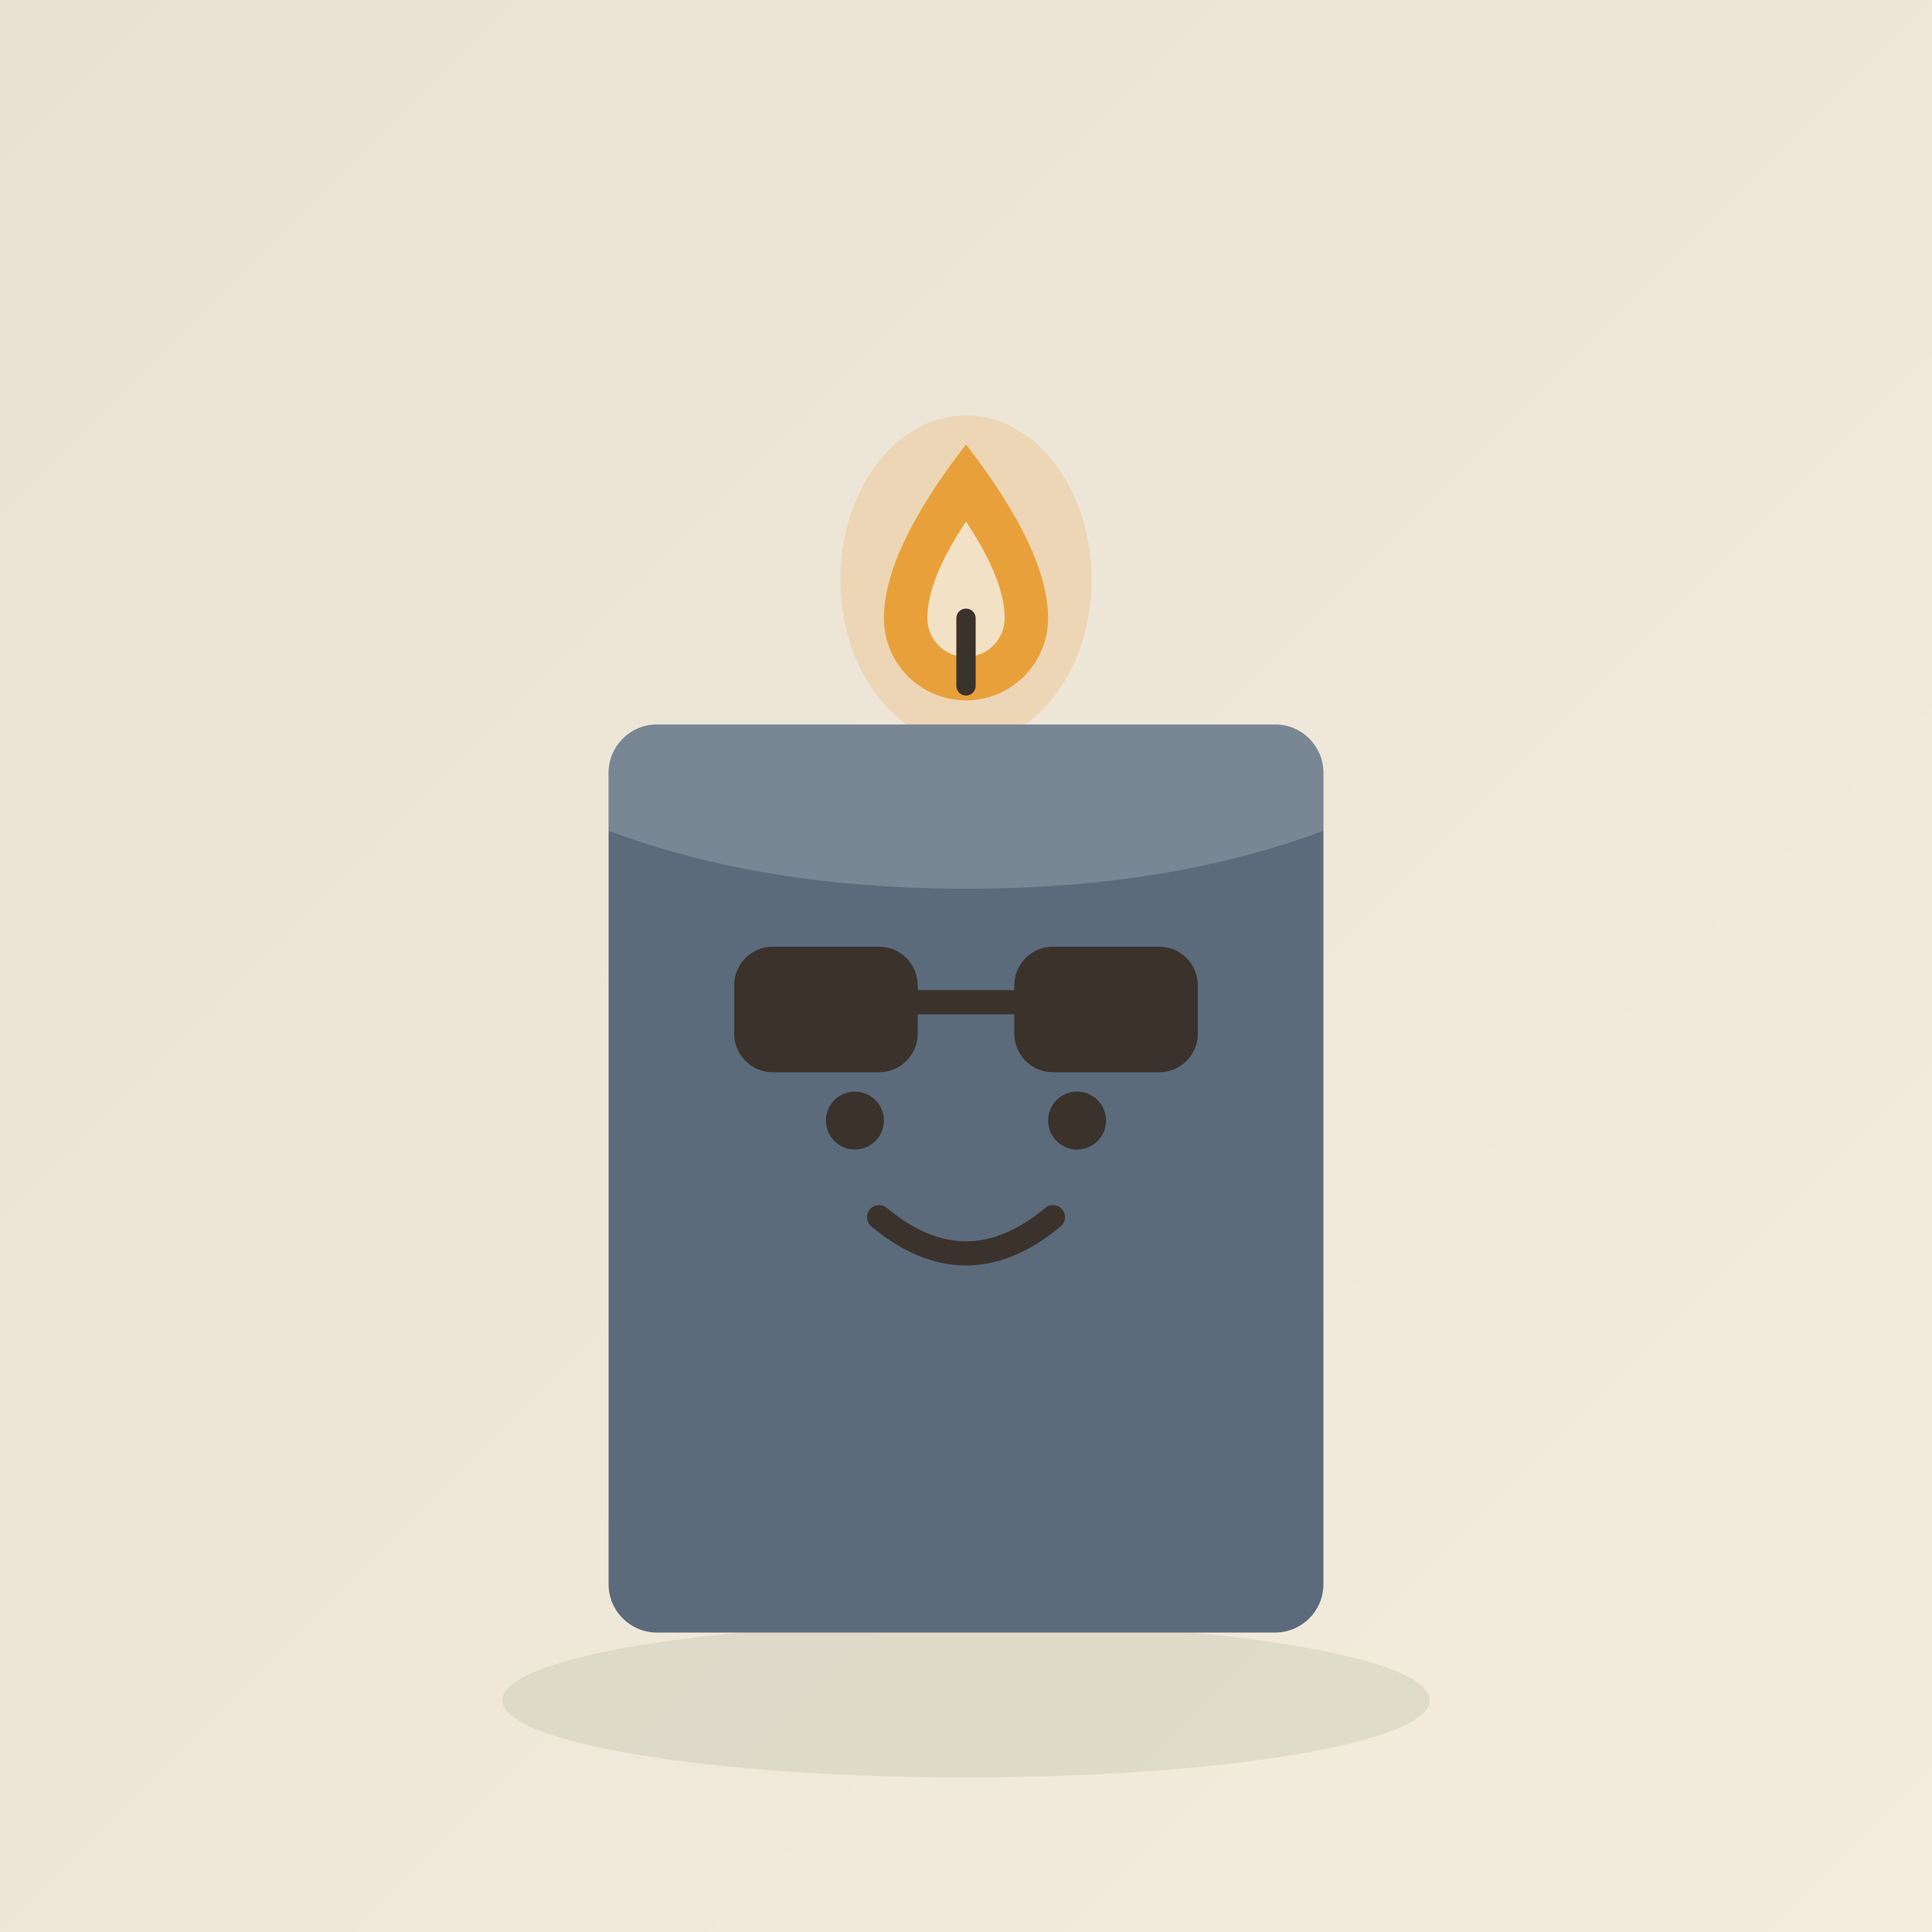
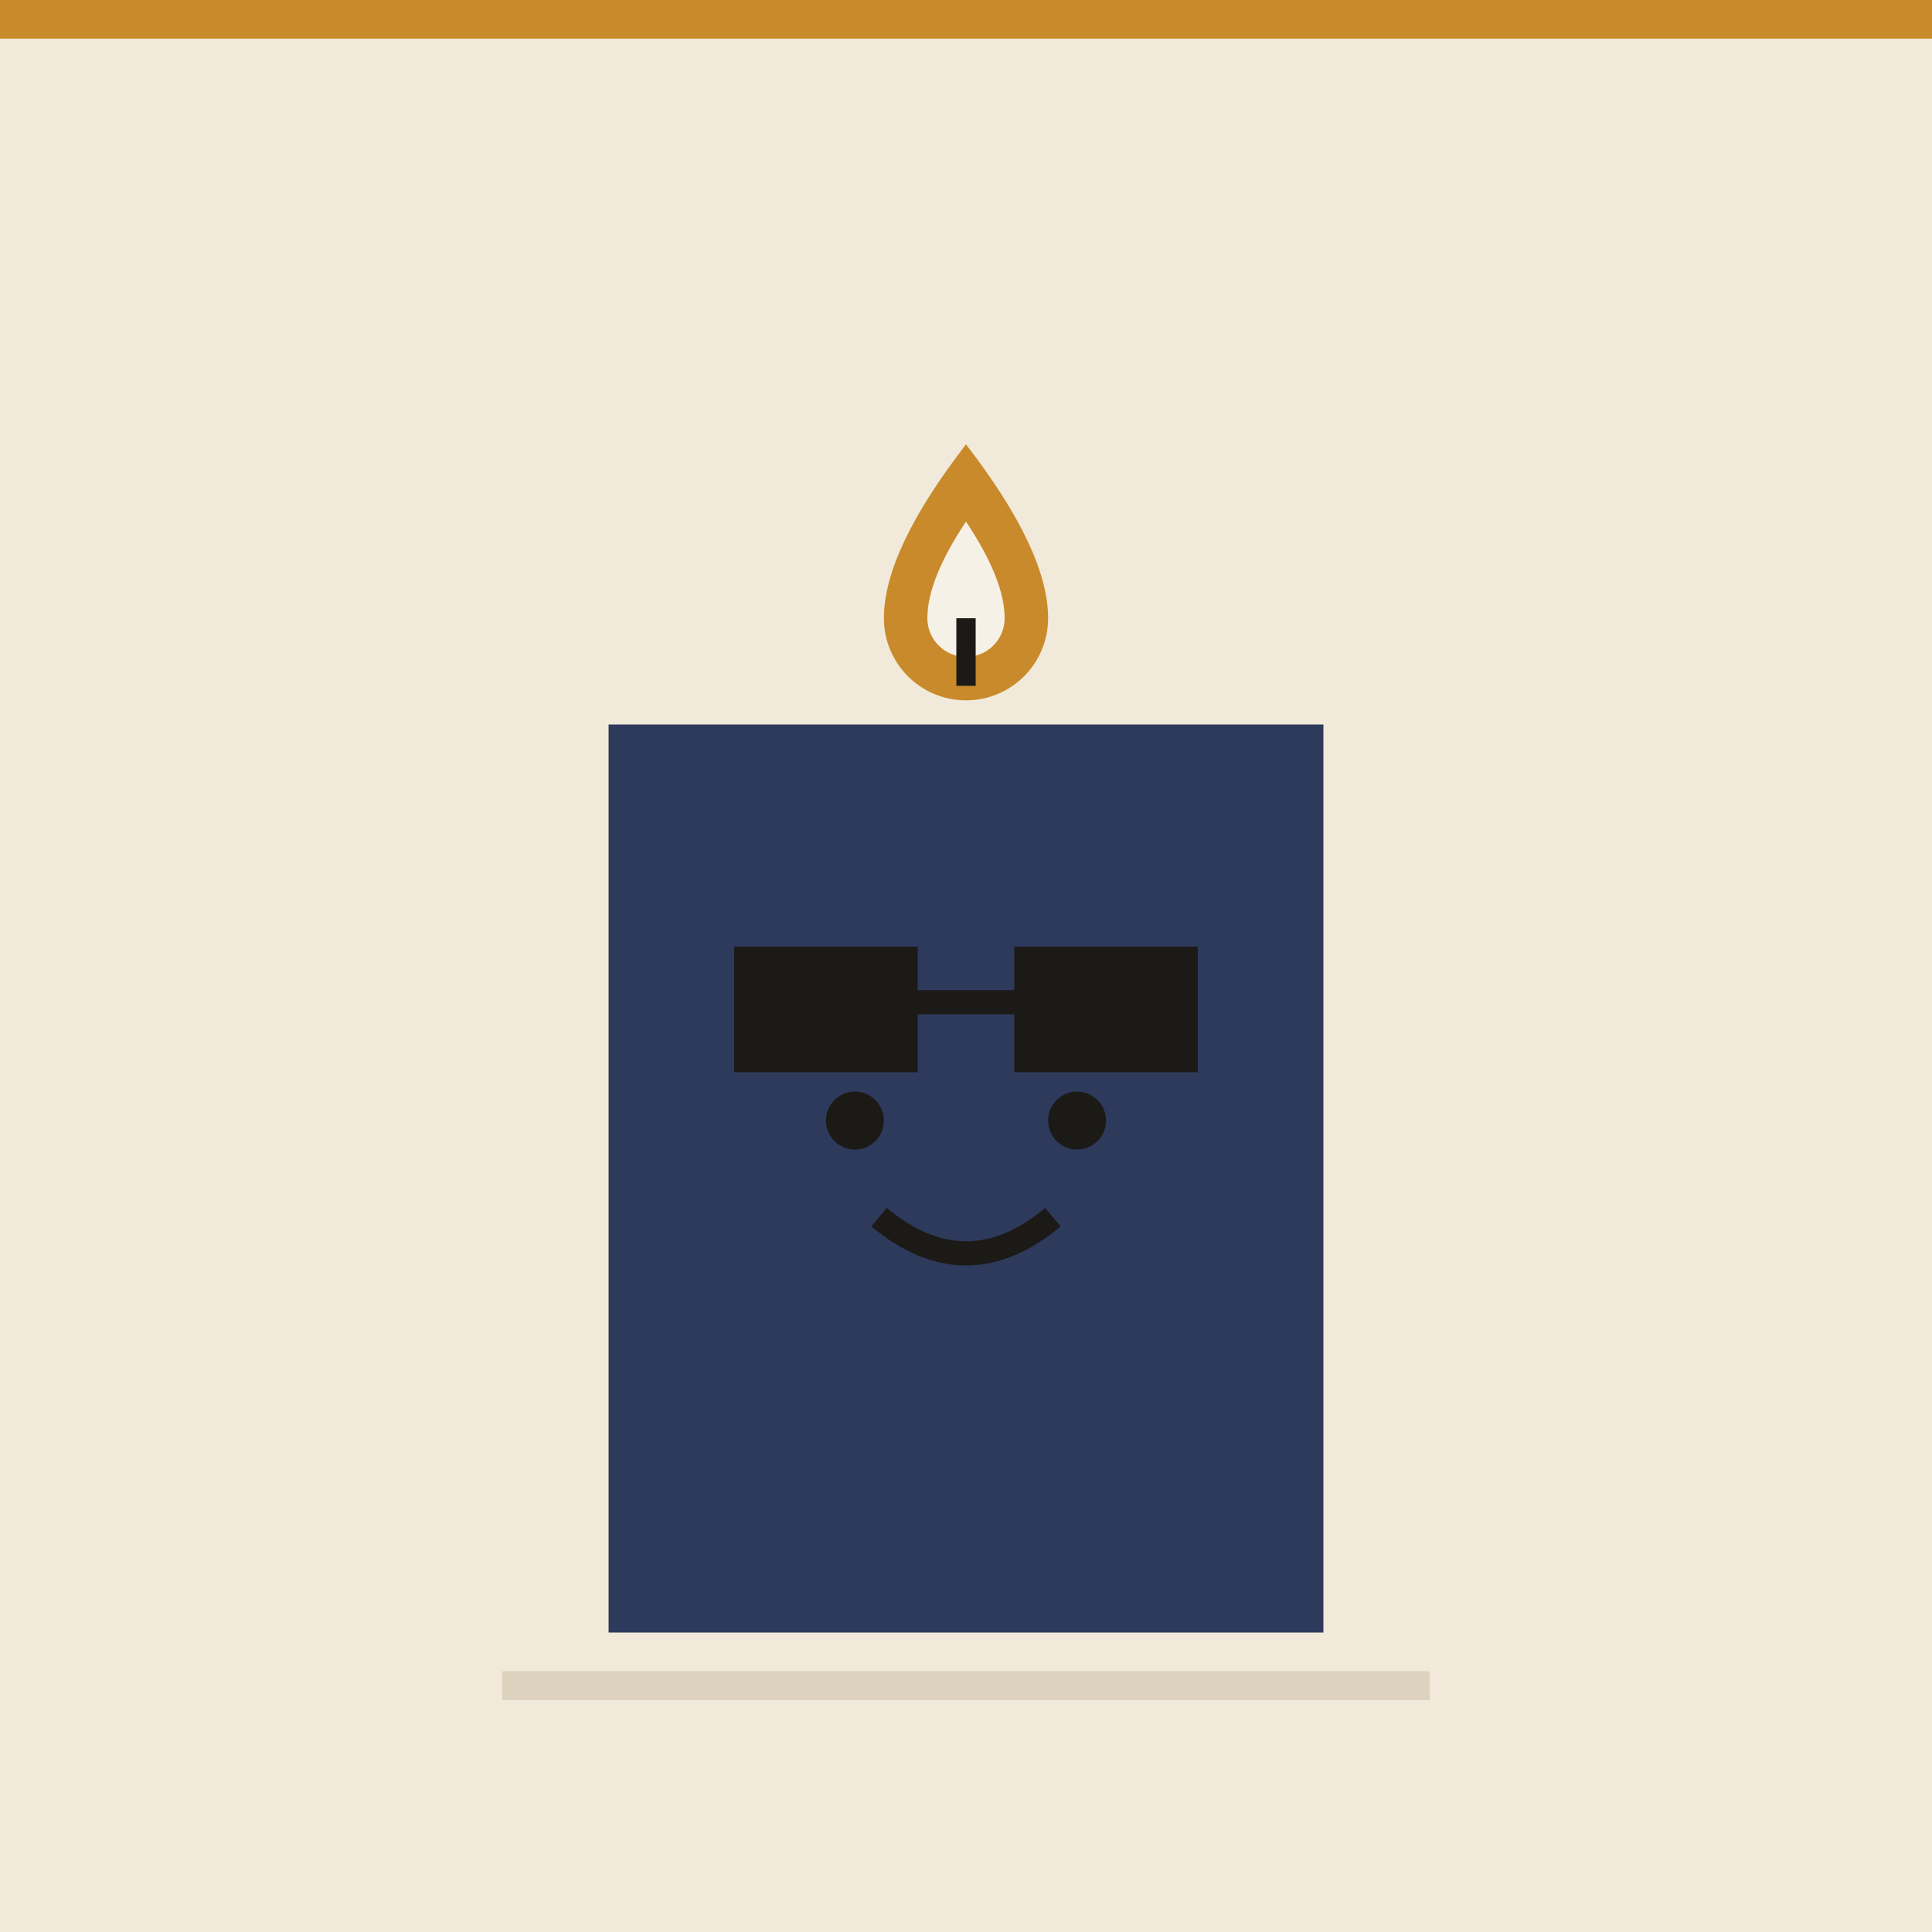
- <svg xmlns="http://www.w3.org/2000/svg" viewBox="0 0 400 400" role="img" aria-label="cool-bhaiya placeholder illustration">
-   <defs>
-     <linearGradient id="bg-cool-bhaiya" x1="0" y1="0" x2="1" y2="1">
-       <stop offset="0" stop-color="#E9E2D4" />
-       <stop offset="1" stop-color="#F4ECDD" />
-     </linearGradient>
-   </defs>
-   <rect width="400" height="400" fill="url(#bg-cool-bhaiya)" />
-   <ellipse cx="200" cy="352" rx="96" ry="16" fill="#8B9A7B" opacity=".18" />
-   <g>
-     <ellipse cx="200" cy="120" rx="26" ry="34" fill="#E8A13A" opacity=".22" />
-     <path d="M200 92 q17 22 17 36 a17 17 0 0 1 -34 0 q0 -14 17 -36 Z" fill="#E8A13A" />
-     <path d="M200 108 q8 12 8 20 a8 8 0 0 1 -16 0 q0 -8 8 -20 Z" fill="#F4ECDD" opacity=".85" />
-   </g>
-   <path d="M200 128 v14" stroke="#3B322C" stroke-width="4" stroke-linecap="round" />
-   <path d="M136 150 h128 a10 10 0 0 1 10 10 v168 a10 10 0 0 1 -10 10 h-128              a10 10 0 0 1 -10 -10 v-168 a10 10 0 0 1 10 -10 Z" fill="#5B6B7C" />
-   <path d="M136 150 h128 a10 10 0 0 1 10 10 v12 q-32 12 -74 12 t-74 -12 v-12              a10 10 0 0 1 10 -10 Z" fill="#fff" opacity=".18" />
-   <g fill="#3B322C">
+ <svg xmlns="http://www.w3.org/2000/svg" viewBox="0 0 400 400" role="img" aria-label="cool-bhaiya">
+   <rect width="400" height="400" fill="#F1EADB" />
+   <rect x="0" y="0" width="400" height="8" fill="#C98A2B" />
+   <rect x="104" y="346" width="192" height="6" fill="#DCD2BE" />
+   <path d="M200 92 q17 22 17 36 a17 17 0 0 1 -34 0 q0 -14 17 -36 Z" fill="#C98A2B" />
+   <path d="M200 108 q8 12 8 20 a8 8 0 0 1 -16 0 q0 -8 8 -20 Z" fill="#F6F1E7" />
+   <path d="M200 128 v14" stroke="#1C1A17" stroke-width="4" />
+   <rect x="126" y="150" width="148" height="188" fill="#2E3A5C" />
+   <g fill="#1C1A17">
    <circle cx="177" cy="232" r="6" />
    <circle cx="223" cy="232" r="6" />
  </g>
-   <path d="M182 252 q18 15 36 0" stroke="#3B322C" stroke-width="5" fill="none" stroke-linecap="round" />
-   <g>
-     <rect x="152" y="196" width="38" height="26" rx="8" fill="#3B322C" />
-     <rect x="210" y="196" width="38" height="26" rx="8" fill="#3B322C" />
-     <rect x="188" y="205" width="24" height="5" fill="#3B322C" />
+   <path d="M182 252 q18 15 36 0" stroke="#1C1A17" stroke-width="5" fill="none" />
+   <g fill="#1C1A17">
+     <rect x="152" y="196" width="38" height="26" />
+     <rect x="210" y="196" width="38" height="26" />
+     <rect x="188" y="205" width="24" height="5" />
  </g>
</svg>
